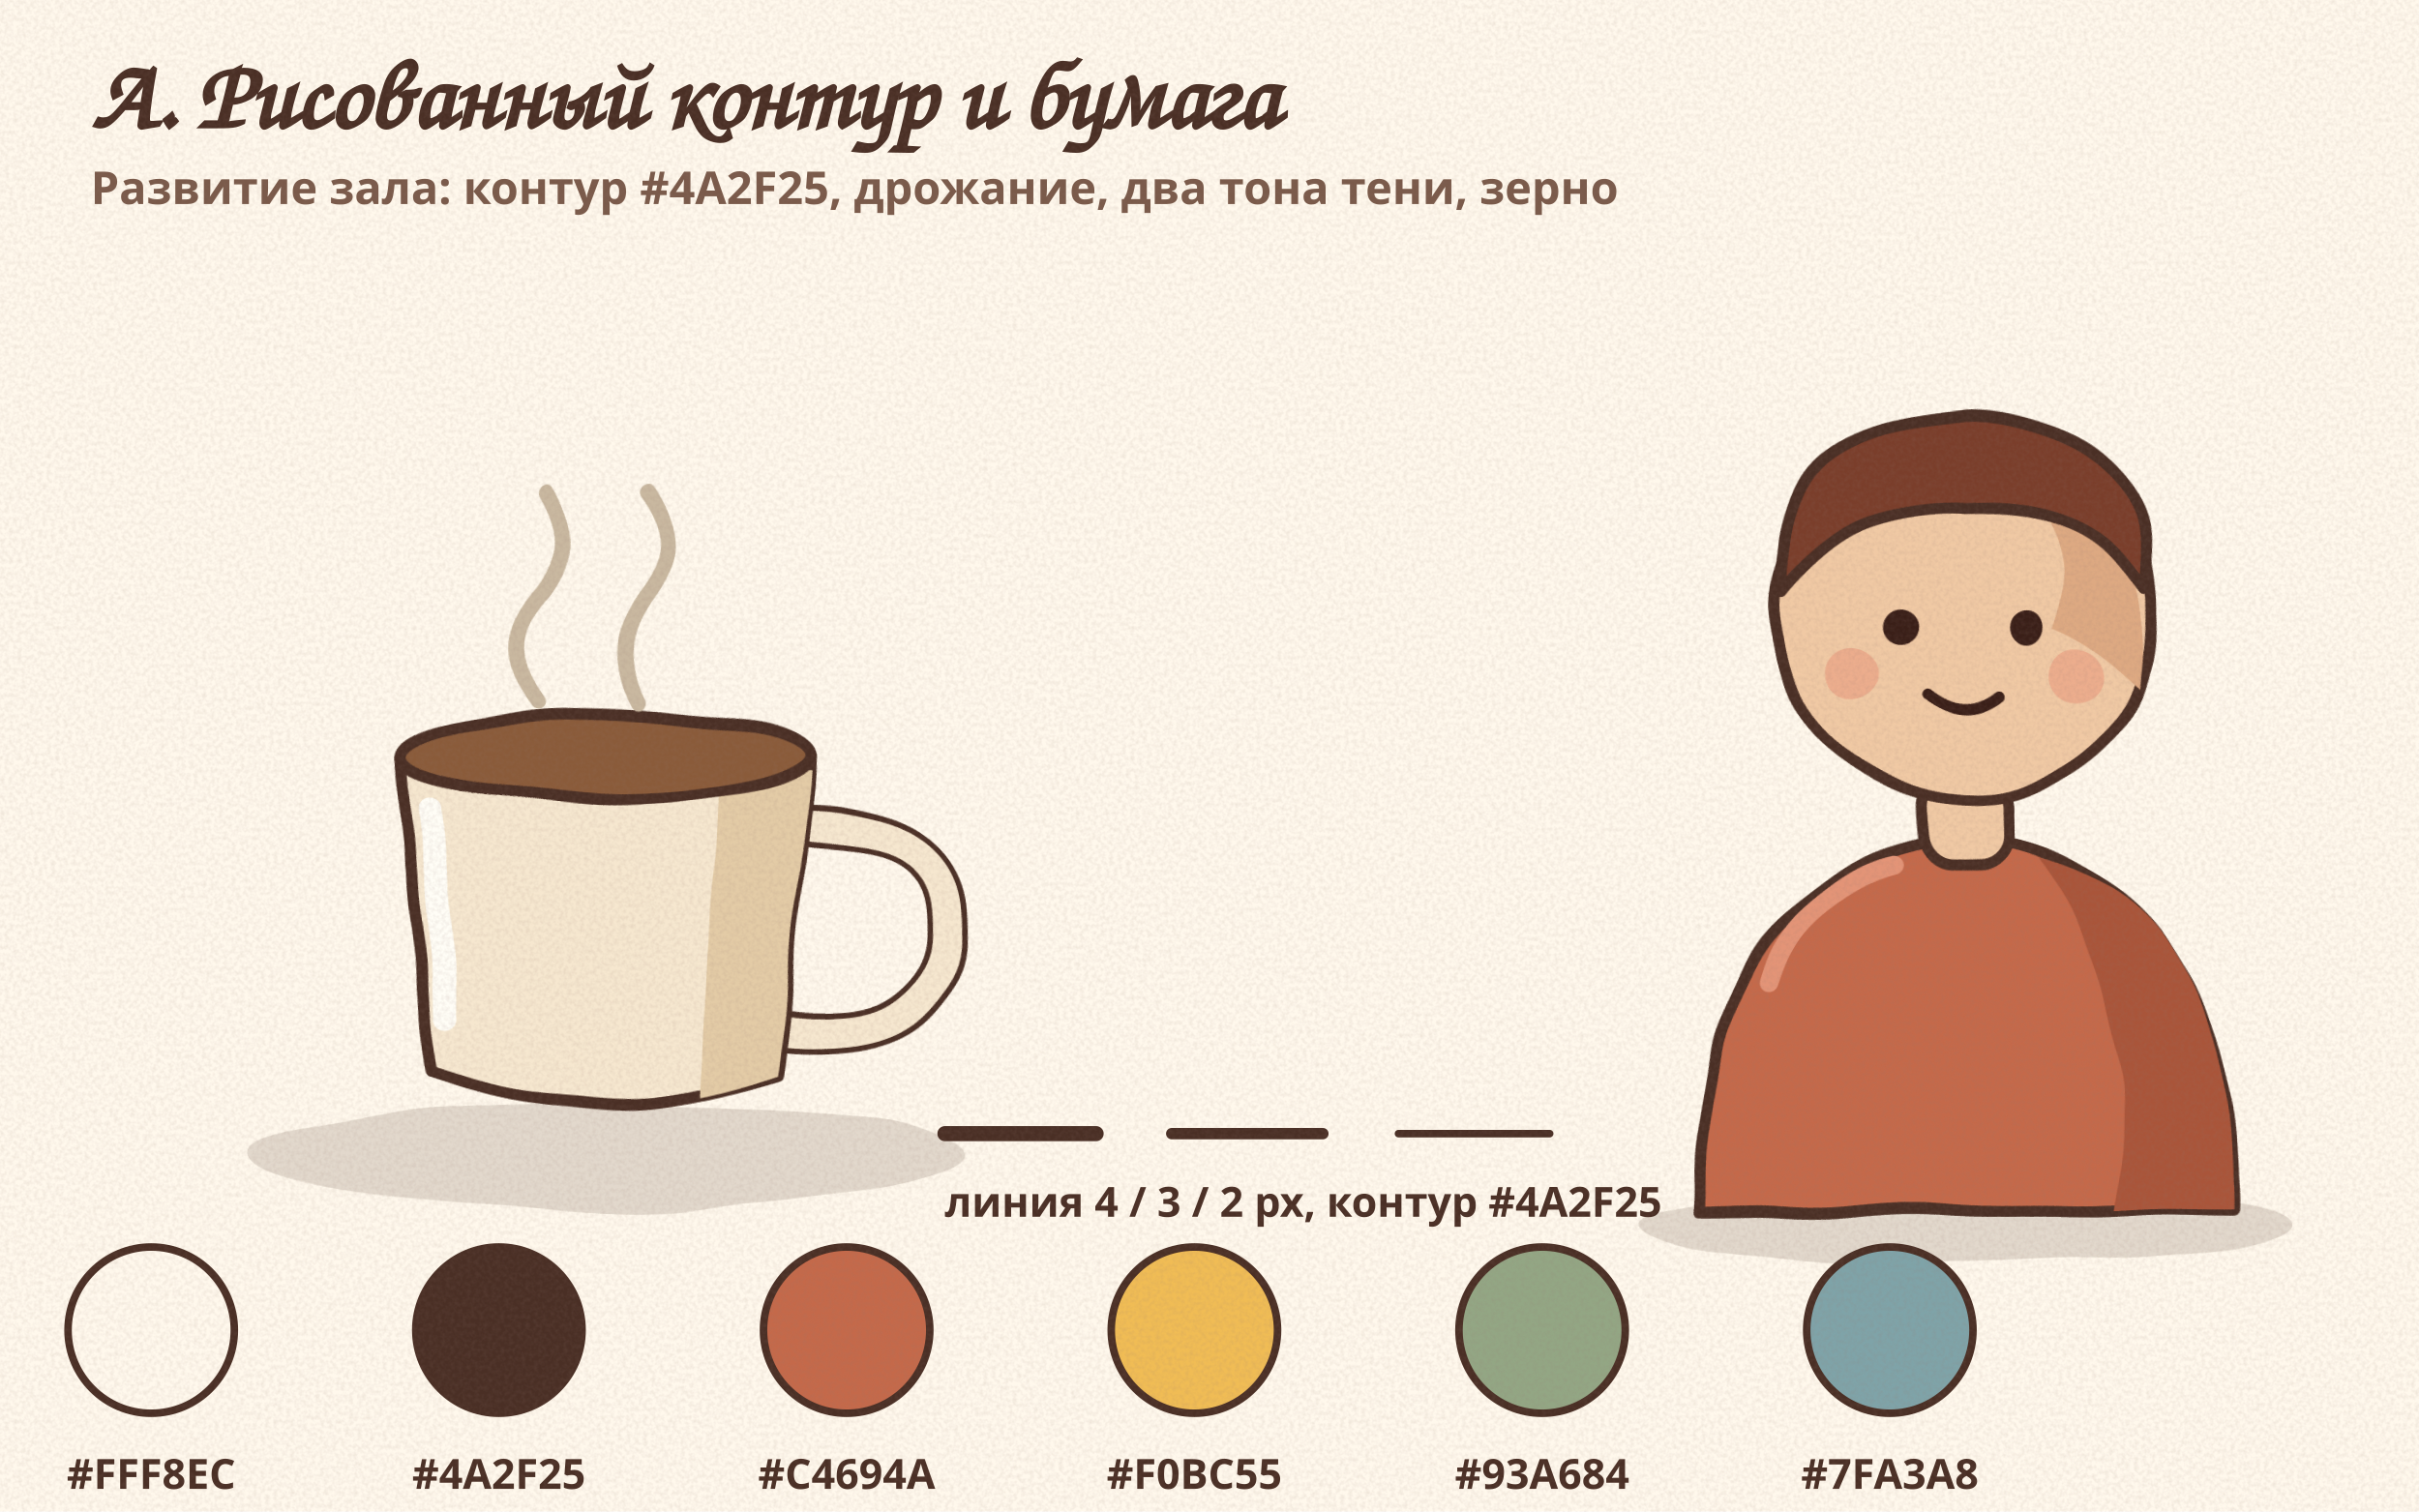
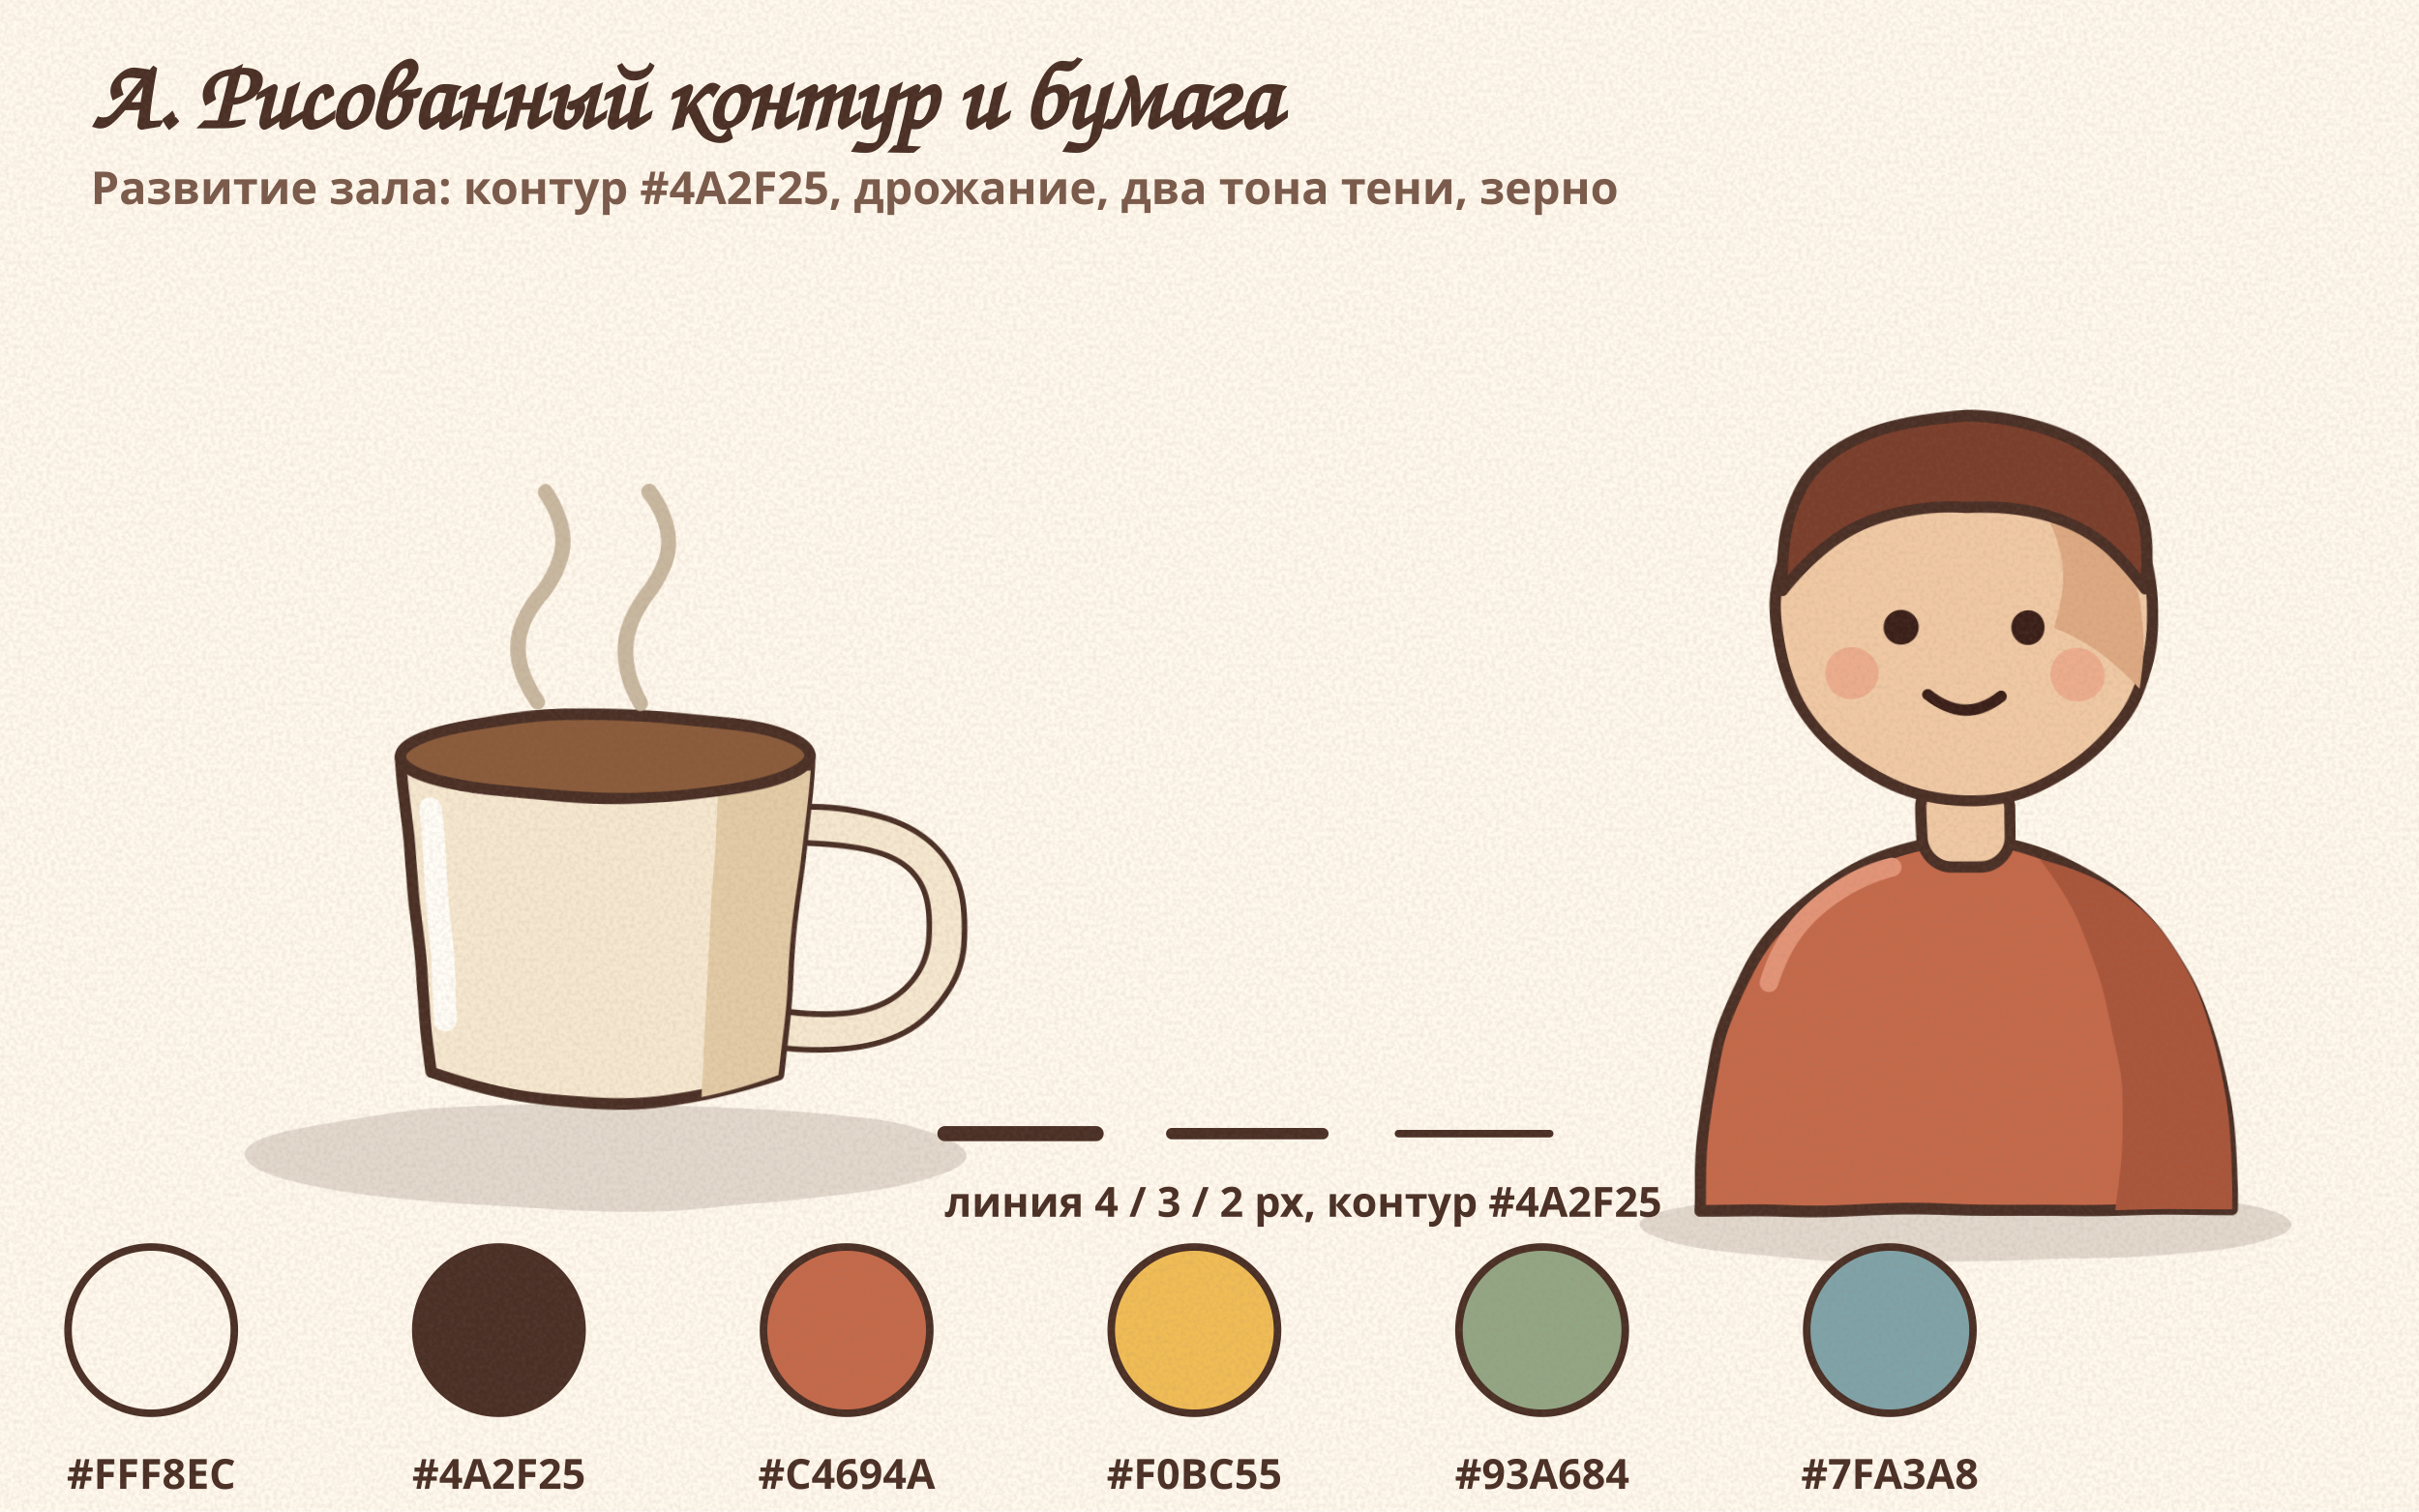
<svg xmlns="http://www.w3.org/2000/svg" viewBox="0 0 640 400" width="640" height="400">
  <defs>
    <filter id="w" x="-5%" y="-5%" width="110%" height="110%">
      <feTurbulence type="fractalNoise" baseFrequency="0.02 0.03" numOctaves="2" seed="7" result="n" />
-       <feDisplacementMap in="SourceGraphic" in2="n" scale="5" xChannelSelector="R" yChannelSelector="G" />
+       <feDisplacementMap in="SourceGraphic" in2="n" scale="2.5" xChannelSelector="R" yChannelSelector="G" />
    </filter>
    <filter id="g" x="0" y="0" width="100%" height="100%">
      <feTurbulence type="fractalNoise" baseFrequency="0.9" numOctaves="2" seed="3" />
      <feColorMatrix values="0 0 0 0 .29  0 0 0 0 .18  0 0 0 0 .15  0 0 0 .5 -.18" />
    </filter>
    <linearGradient id="gm" x1="0" y1="0" x2="1" y2="1">
      <stop offset="0" stop-color="#E0846A" />
      <stop offset="1" stop-color="#B4553B" />
    </linearGradient>
  </defs>
  <rect width="640" height="400" fill="#FFF8EC" />
  <text x="24" y="34" font-family="Caveat,cursive" font-size="26" font-weight="700" fill="#4A2F25">A. Рисованный контур и бумага</text>
  <text x="24" y="54" font-family="Nunito,sans-serif" font-size="12" font-weight="700" fill="#7A5A4A">Развитие зала: контур #4A2F25, дрожание, два тона тени, зерно</text>
  <g transform="translate(150 130)" filter="url(#w)" stroke-linejoin="round" stroke-linecap="round">
    <ellipse cx="10" cy="176" rx="96" ry="14" fill="#4A2F25" fill-opacity=".16" stroke="none" />
    <path d="M64 88Q104 88 100 120Q96 146 58 142" fill="none" stroke="#4A2F25" stroke-width="11" />
    <path d="M64 88Q104 88 100 120Q96 146 58 142" fill="none" stroke="#F6E7CF" stroke-width="8" />
    <path d="M-44 70H64L56 154Q10 170 -36 154Z" fill="#F6E7CF" stroke="#4A2F25" stroke-width="3" />
    <path d="M40 74H64L56 154Q46 158 36 160Z" fill="#E3CBA6" stroke="none" />
    <path d="M-36 84L-32 140" stroke="#FFFDF6" stroke-width="6" fill="none" />
    <ellipse cx="10" cy="70" rx="54" ry="11" fill="#8A5B3A" stroke="#4A2F25" stroke-width="3" />
    <path d="M-8 56Q-18 40 -6 26Q4 12 -6 0M20 56Q10 40 22 26Q32 12 22 0" fill="none" stroke="#C9B8A0" stroke-width="4" />
  </g>
  <g transform="translate(520 110)" filter="url(#w)" stroke-linejoin="round" stroke-linecap="round">
    <ellipse cx="0" cy="214" rx="86" ry="10" fill="#4A2F25" fill-opacity=".16" stroke="none" />
    <path d="M-70 210Q-72 120 0 112Q72 120 70 210Z" fill="#C4694A" stroke="#4A2F25" stroke-width="3" />
    <path d="M20 118Q72 128 70 210L40 210Q46 150 20 118Z" fill="#A9553A" stroke="none" />
    <path d="M-52 150Q-44 126 -20 120" fill="none" stroke="#E39477" stroke-width="5" />
    <rect x="-12" y="96" width="24" height="24" rx="8" fill="#F0C9A4" stroke="#4A2F25" stroke-width="3" />
    <circle cy="52" r="50" fill="#F0C9A4" stroke="#4A2F25" stroke-width="3" />
    <path d="M14 14Q54 30 46 72Q36 60 24 56Q30 36 14 14Z" fill="#DDA982" stroke="none" />
    <path d="M-48 46Q-52 2 0 0Q52 2 48 46Q30 22 0 24Q-30 22 -48 46Z" fill="#7A3E2B" stroke="#4A2F25" stroke-width="3" />
    <circle cx="-17" cy="56" r="4.5" fill="#3A1F18" stroke="none" />
    <circle cx="17" cy="56" r="4.5" fill="#3A1F18" stroke="none" />
    <path d="M-10 74Q0 82 10 74" fill="none" stroke="#3A1F18" stroke-width="3" />
    <circle cx="-30" cy="68" r="7" fill="#E8957A" fill-opacity=".55" stroke="none" />
    <circle cx="30" cy="68" r="7" fill="#E8957A" fill-opacity=".55" stroke="none" />
  </g>
  <g stroke="#4A2F25" stroke-linecap="round" fill="none">
    <path d="M250 300H290" stroke-width="4" />
    <path d="M310 300H350" stroke-width="3" />
    <path d="M370 300H410" stroke-width="2" />
  </g>
  <text x="250" y="322" font-family="Nunito,sans-serif" font-size="11" font-weight="700" fill="#4A2F25">линия 4 / 3 / 2 px, контур #4A2F25</text>
  <g transform="translate(40 352)">
    <circle r="22" fill="#FFF8EC" stroke="#4A2F25" stroke-width="2" />
    <text y="42" text-anchor="middle" font-family="Nunito,sans-serif" font-size="11" font-weight="700" fill="#4A2F25">#FFF8EC</text>
  </g>
  <g transform="translate(132 352)">
    <circle r="22" fill="#4A2F25" stroke="#4A2F25" stroke-width="2" />
    <text y="42" text-anchor="middle" font-family="Nunito,sans-serif" font-size="11" font-weight="700" fill="#4A2F25">#4A2F25</text>
  </g>
  <g transform="translate(224 352)">
    <circle r="22" fill="#C4694A" stroke="#4A2F25" stroke-width="2" />
    <text y="42" text-anchor="middle" font-family="Nunito,sans-serif" font-size="11" font-weight="700" fill="#4A2F25">#C4694A</text>
  </g>
  <g transform="translate(316 352)">
    <circle r="22" fill="#F0BC55" stroke="#4A2F25" stroke-width="2" />
    <text y="42" text-anchor="middle" font-family="Nunito,sans-serif" font-size="11" font-weight="700" fill="#4A2F25">#F0BC55</text>
  </g>
  <g transform="translate(408 352)">
    <circle r="22" fill="#93A684" stroke="#4A2F25" stroke-width="2" />
    <text y="42" text-anchor="middle" font-family="Nunito,sans-serif" font-size="11" font-weight="700" fill="#4A2F25">#93A684</text>
  </g>
  <g transform="translate(500 352)">
    <circle r="22" fill="#7FA3A8" stroke="#4A2F25" stroke-width="2" />
    <text y="42" text-anchor="middle" font-family="Nunito,sans-serif" font-size="11" font-weight="700" fill="#4A2F25">#7FA3A8</text>
  </g>
  <rect width="640" height="400" filter="url(#g)" opacity="0.5" pointer-events="none" />
</svg>
